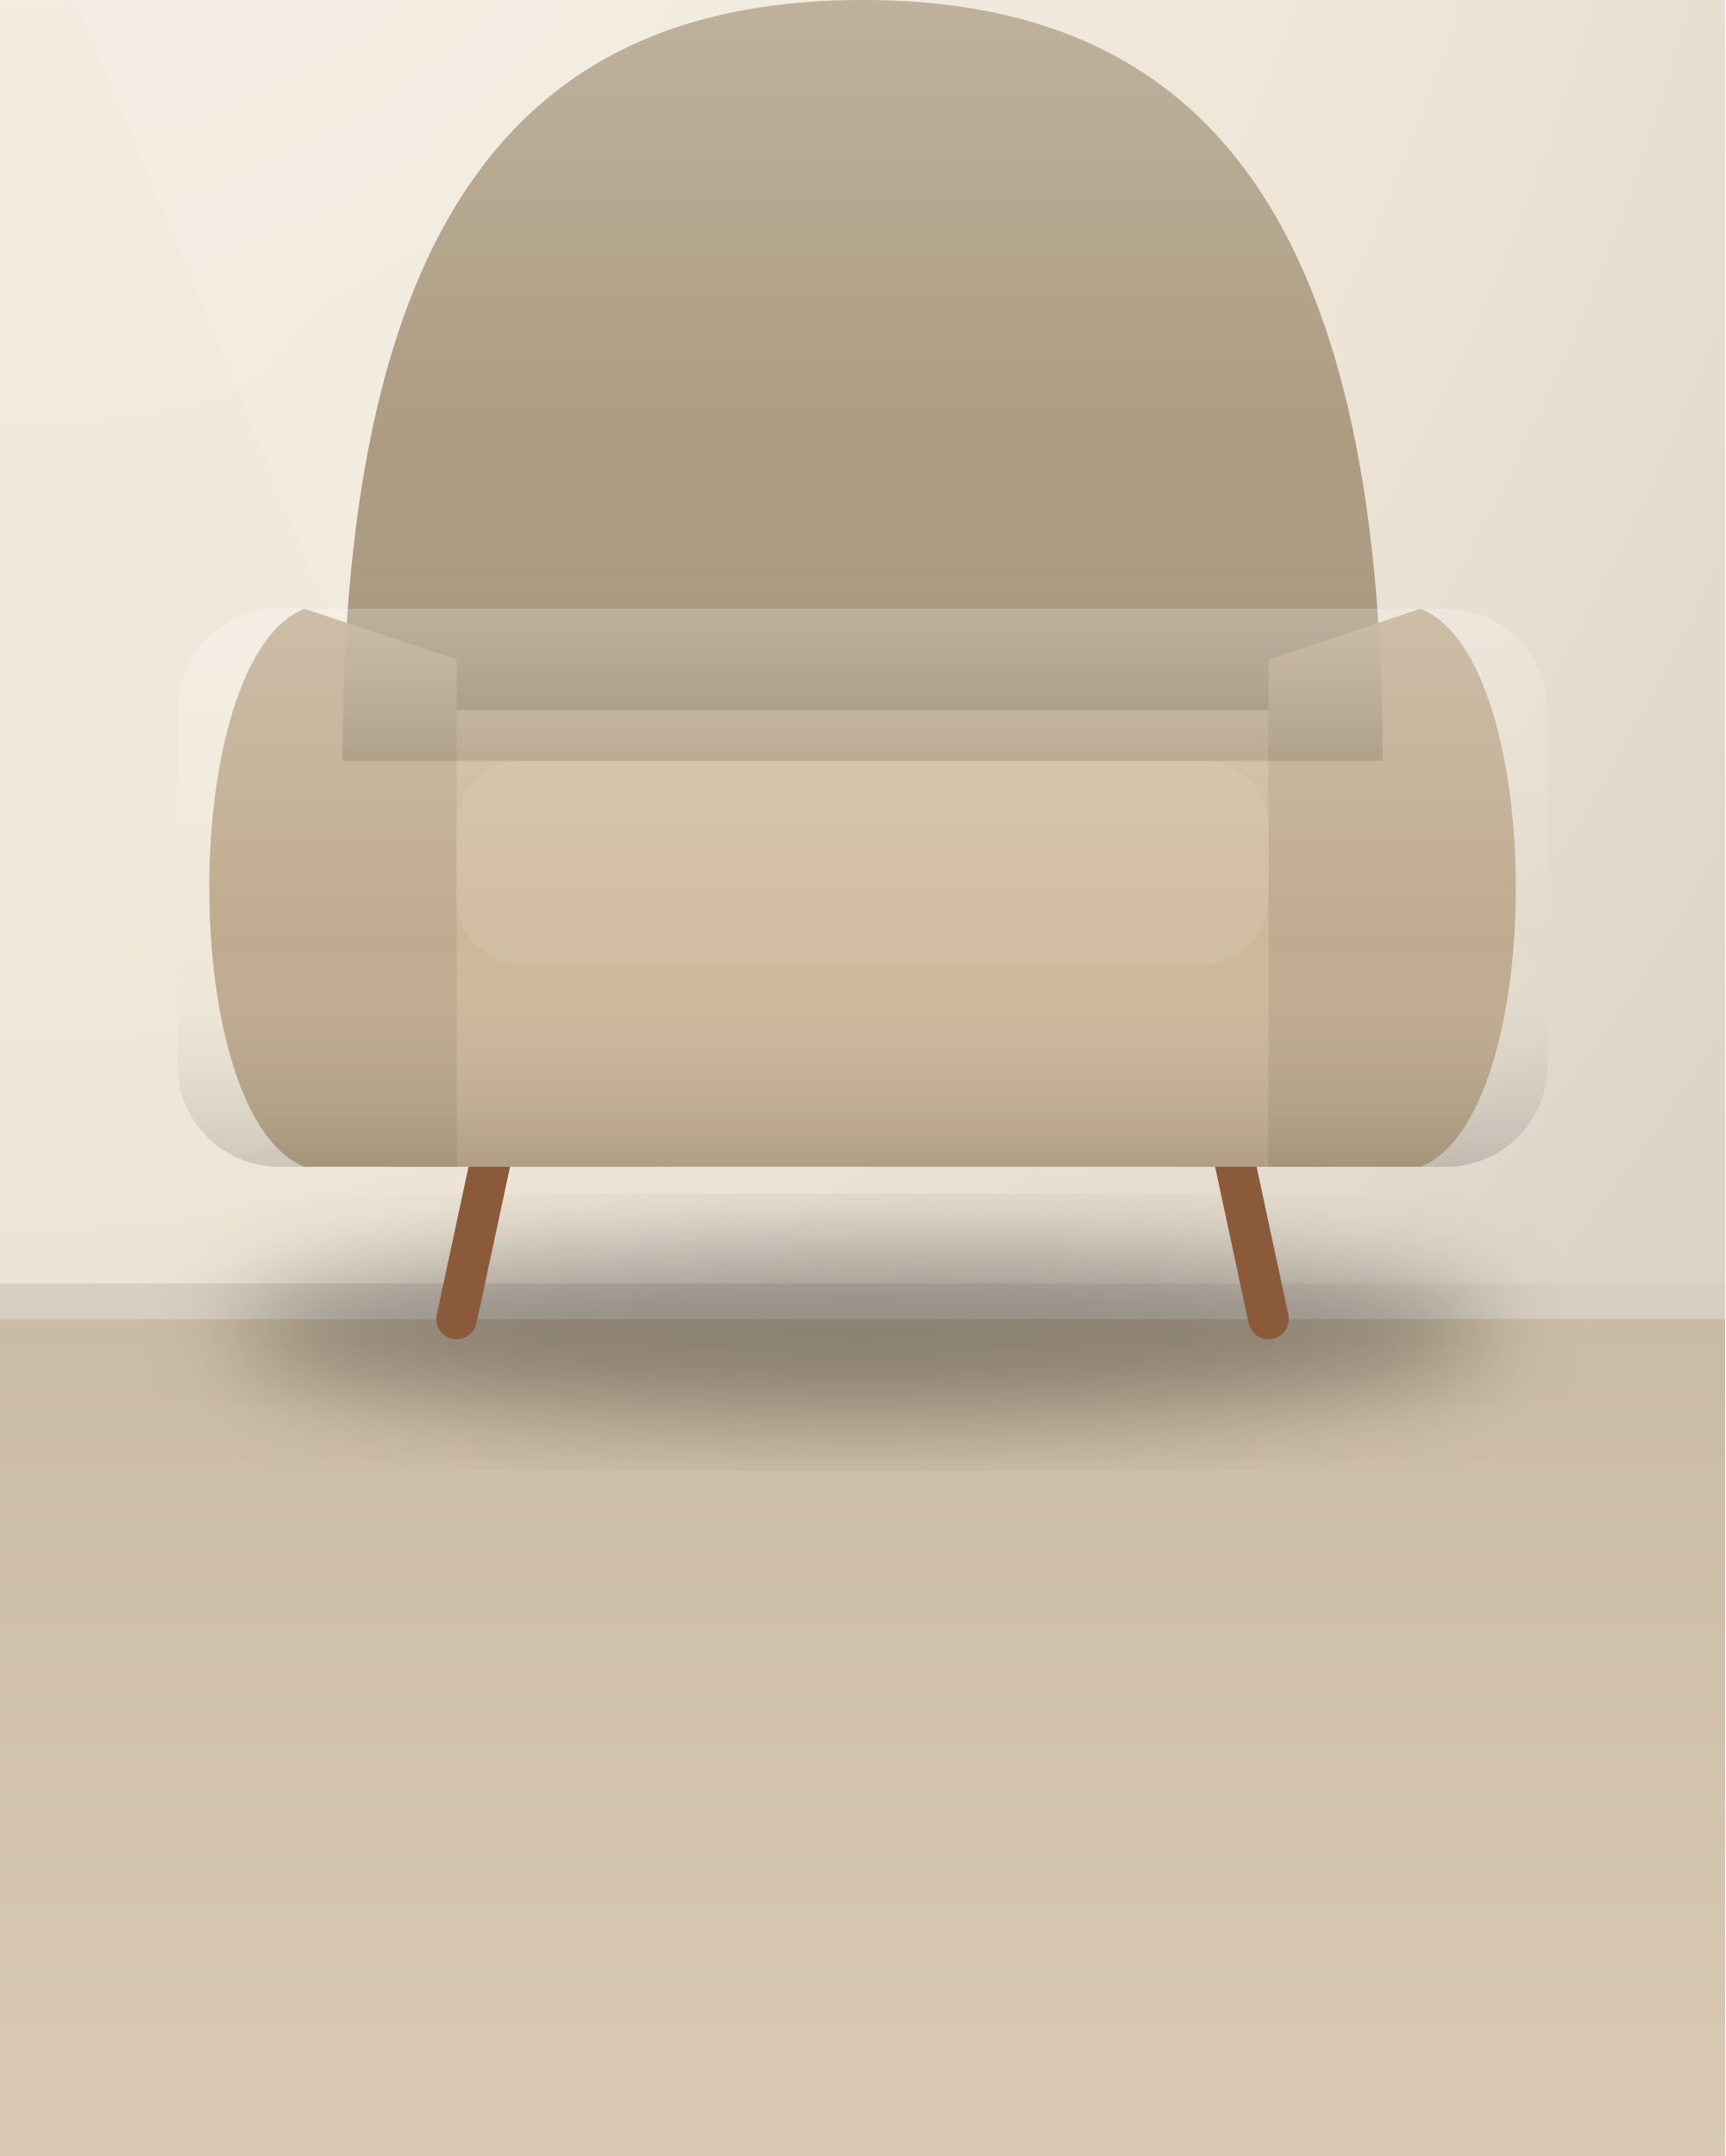
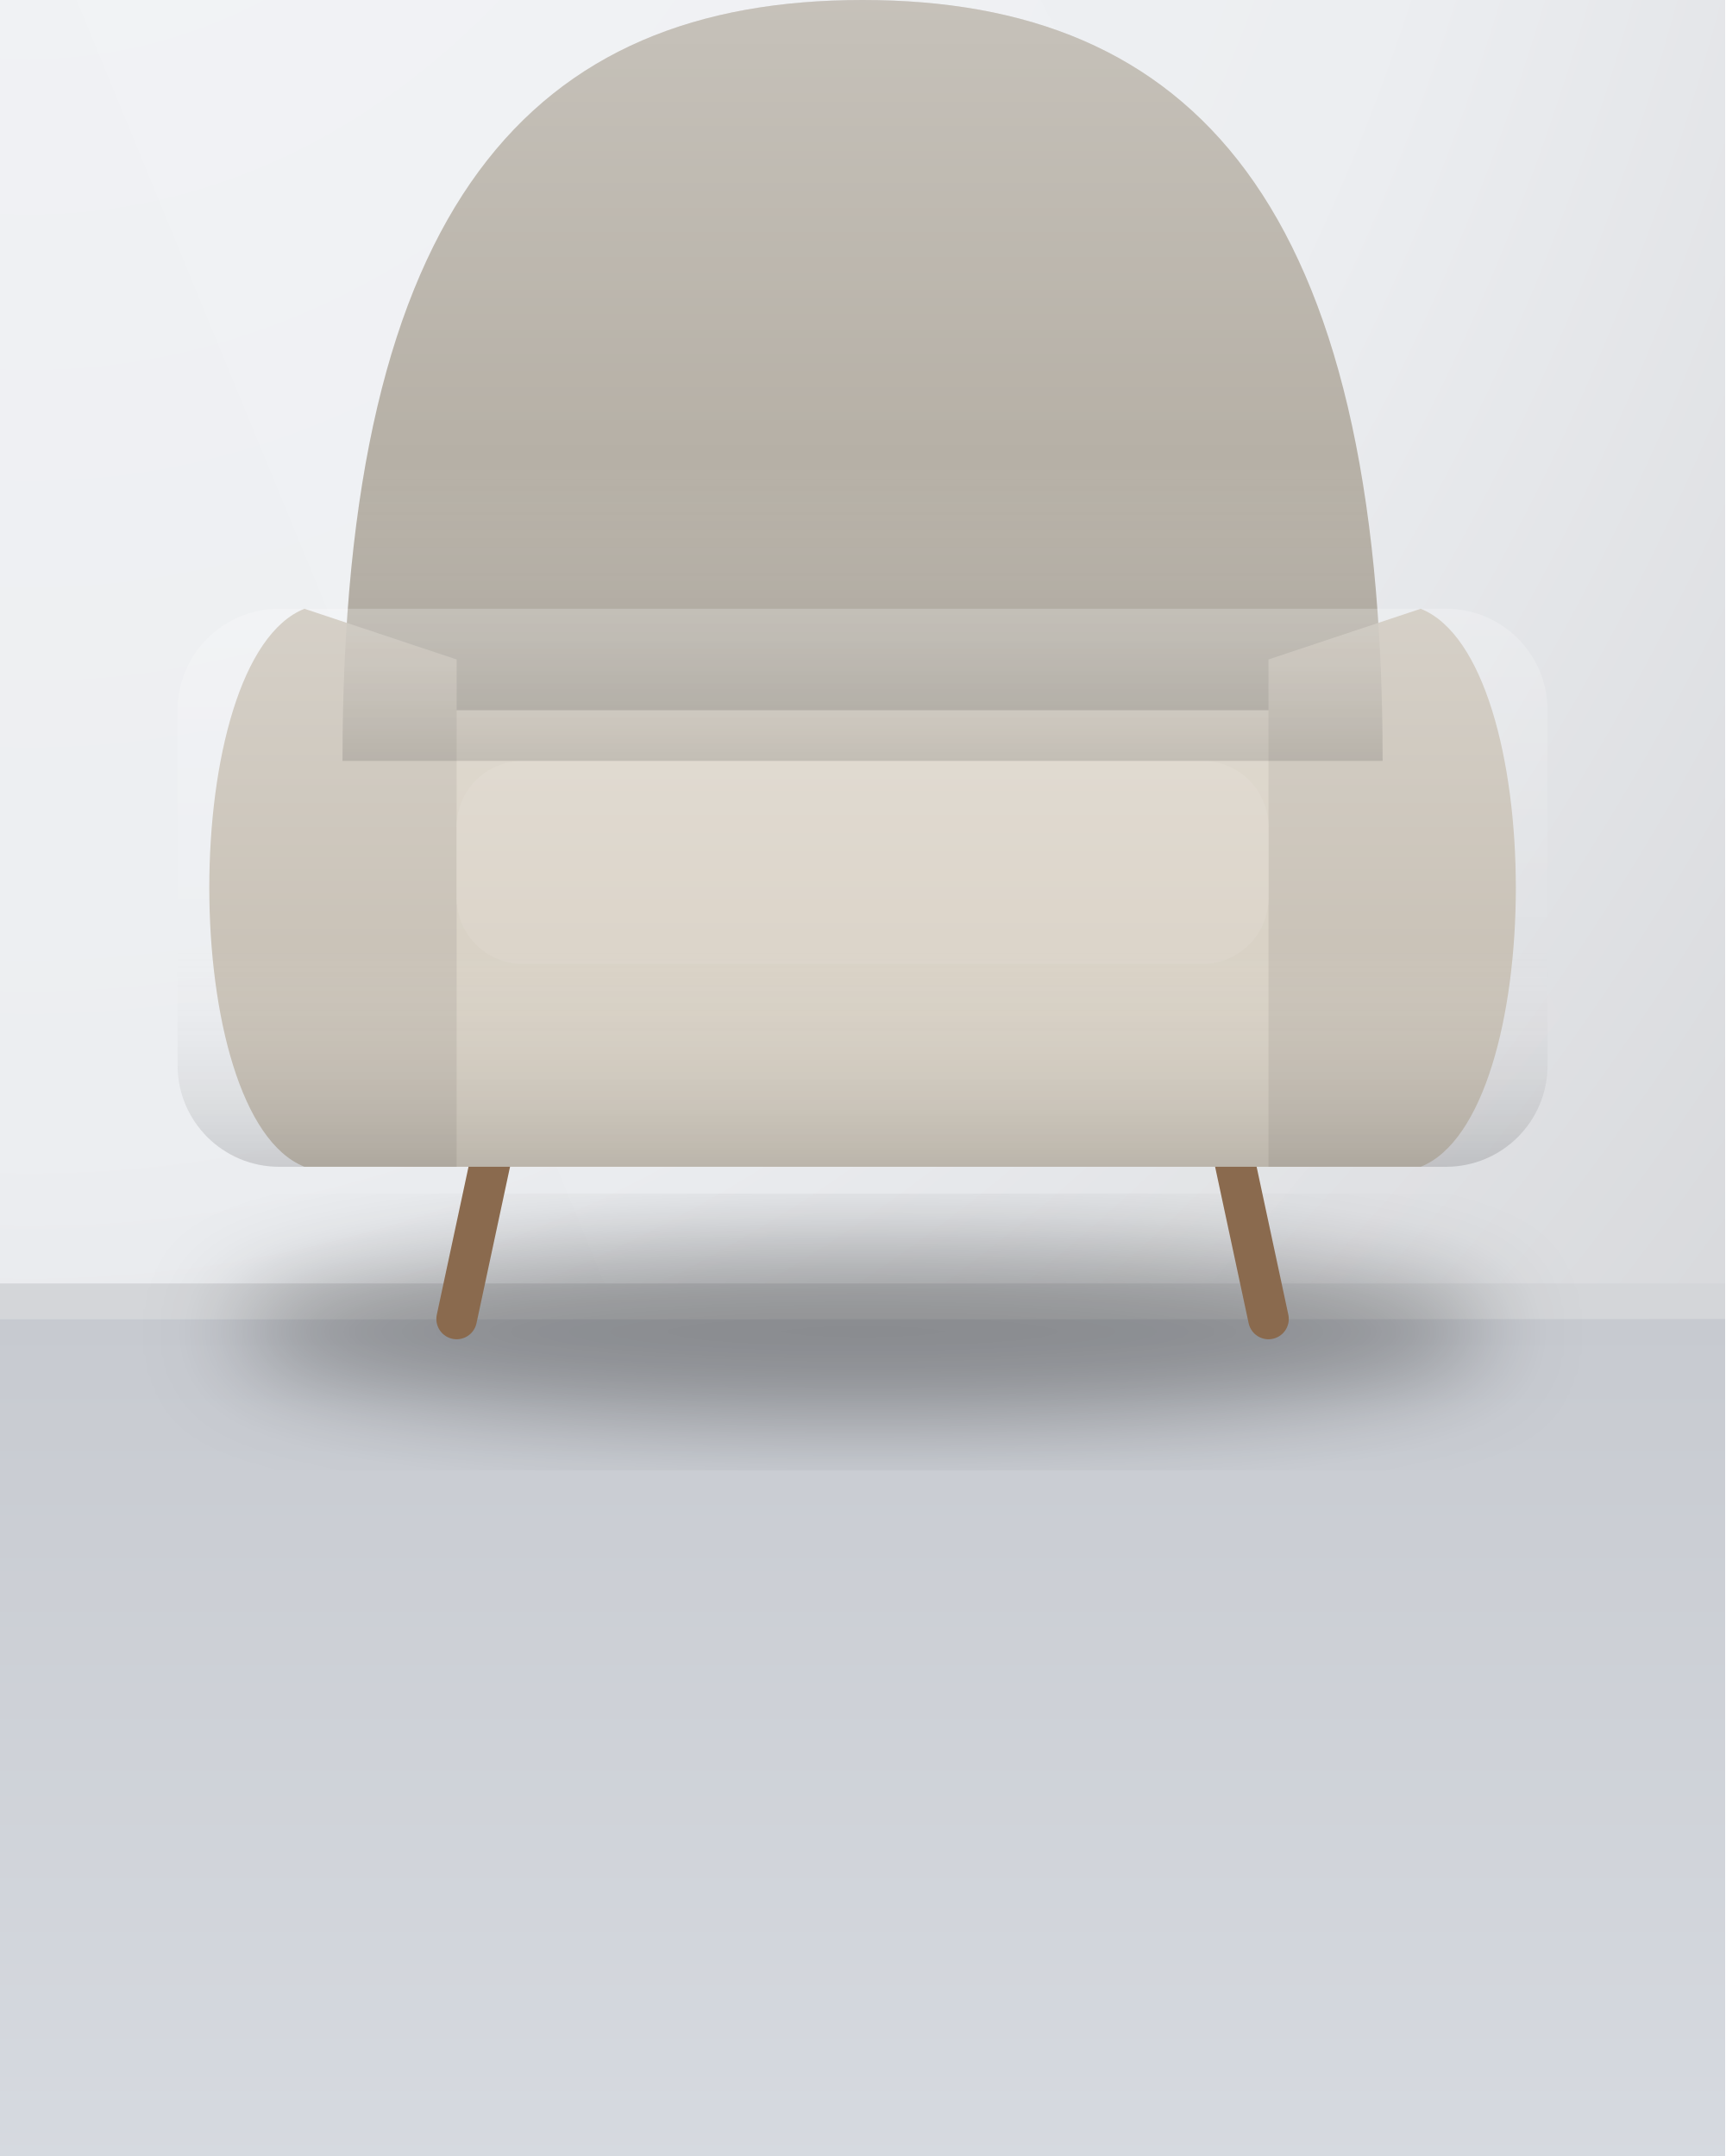
<svg xmlns="http://www.w3.org/2000/svg" viewBox="260 560 680 850" preserveAspectRatio="xMidYMid slice">
  <defs>
    <radialGradient id="light-armchair-ivory-c" cx="0.22" cy="0.18" r="0.9">
-       <stop offset="0" stop-color="#f5efe6" />
-       <stop offset="0.55" stop-color="#EFE6D8" />
-       <stop offset="1" stop-color="#d2cabe" />
+       <stop offset="0" stop-color="#f3f4f6" />
+       <stop offset="0.55" stop-color="#ECEEF1" />
+       <stop offset="1" stop-color="#d0d1d4" />
    </radialGradient>
    <linearGradient id="floor-armchair-ivory-c" x1="0" y1="0" x2="0" y2="1">
-       <stop offset="0" stop-color="#cabba4" />
-       <stop offset="1" stop-color="#deceb7" />
+       <stop offset="0" stop-color="#c7cad0" />
+       <stop offset="1" stop-color="#dadee4" />
    </linearGradient>
    <linearGradient id="sheen-armchair-ivory-c" x1="0" y1="0" x2="0" y2="1">
      <stop offset="0" stop-color="#ffffff" stop-opacity="0.22" />
      <stop offset="0.6" stop-color="#ffffff" stop-opacity="0" />
      <stop offset="1" stop-color="#000000" stop-opacity="0.14" />
    </linearGradient>
    <linearGradient id="beam-armchair-ivory-c" x1="0" y1="0" x2="1" y2="1">
      <stop offset="0" stop-color="#ffffff" stop-opacity="0.28" />
      <stop offset="1" stop-color="#ffffff" stop-opacity="0" />
    </linearGradient>
    <radialGradient id="glow-armchair-ivory-c" cx="0.5" cy="0.5" r="0.5">
      <stop offset="0" stop-color="#FFE9C2" stop-opacity="0.75" />
      <stop offset="1" stop-color="#FFE9C2" stop-opacity="0" />
    </radialGradient>
    <filter id="blur-armchair-ivory-c" x="-30%" y="-30%" width="160%" height="160%">
      <feGaussianBlur stdDeviation="18" />
    </filter>
    <filter id="soft-armchair-ivory-c" x="-10%" y="-10%" width="120%" height="120%">
      <feGaussianBlur stdDeviation="4" />
    </filter>
    <linearGradient id="mirror-armchair-ivory-c" x1="0" y1="0" x2="1" y2="1">
-       <stop offset="0" stop-color="#f3ece2" />
-       <stop offset="0.5" stop-color="#d7cfc2" />
-       <stop offset="1" stop-color="#78736c" />
+       <stop offset="0" stop-color="#f1f2f5" />
+       <stop offset="0.5" stop-color="#d4d6d9" />
+       <stop offset="1" stop-color="#767779" />
    </linearGradient>
  </defs>
  <rect width="1200" height="1500" fill="url(#light-armchair-ivory-c)" />
  <path d="M60 0 L384 0 L936 1080 L504 1080 Z" fill="url(#beam-armchair-ivory-c)" opacity="0.55" />
-   <rect y="1066" width="1200" height="14" fill="#d7cfc2" />
+   <rect y="1066" width="1200" height="14" fill="#d4d6d9" />
  <rect y="1080" width="1200" height="420" fill="url(#floor-armchair-ivory-c)" />
  <ellipse cx="600" cy="1085" rx="250" ry="34" fill="#000" opacity="0.32" filter="url(#blur-armchair-ivory-c)" />
-   <path d="M440 1080 L455 1010 M760 1080 L745 1010" stroke="#8A5A3B" stroke-width="16" stroke-linecap="round" />
-   <path d="M395 860 C395 640 470 560 600 560 C730 560 805 640 805 860 Z" fill="#ac9b81" />
-   <rect x="380" y="840" width="440" height="180" rx="40" fill="#CDB89A" />
-   <path d="M380 800 C330 820 330 1000 380 1020 L440 1020 L440 820 Z" fill="#bfab8f" />
-   <path d="M820 800 C870 820 870 1000 820 1020 L760 1020 L760 820 Z" fill="#bfab8f" />
-   <rect x="440" y="860" width="320" height="80" rx="26" fill="#d1bda1" />
+   <path d="M440 1080 L455 1010 M760 1080 L745 1010" stroke="#8A6A4E" stroke-width="16" stroke-linecap="round" />
+   <path d="M395 860 C395 640 470 560 600 560 C730 560 805 640 805 860 Z" fill="#b6b0a6" />
+   <rect x="380" y="840" width="440" height="180" rx="40" fill="#D9D2C6" />
+   <path d="M380 800 C330 820 330 1000 380 1020 L440 1020 L440 820 Z" fill="#cac3b8" />
+   <path d="M820 800 C870 820 870 1000 820 1020 L760 1020 L760 820 Z" fill="#cac3b8" />
+   <rect x="440" y="860" width="320" height="80" rx="26" fill="#dcd5ca" />
  <path d="M395 860 C395 640 470 560 600 560 C730 560 805 640 805 860 Z" fill="url(#sheen-armchair-ivory-c)" />
  <rect x="330" y="800" width="540" height="220" rx="40" fill="url(#sheen-armchair-ivory-c)" />
</svg>
